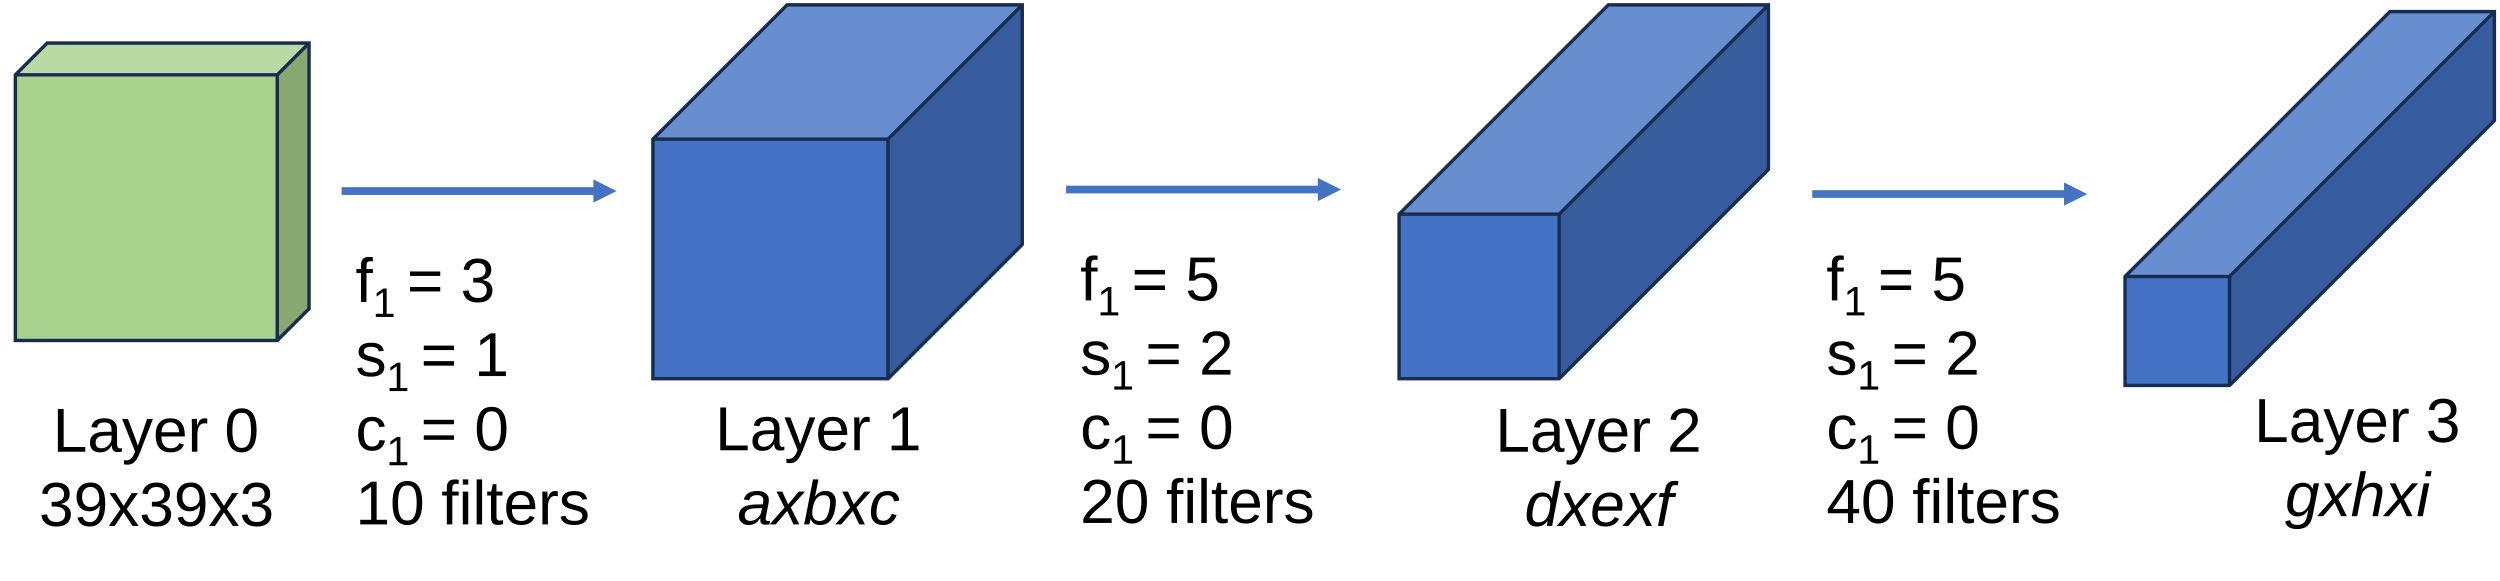
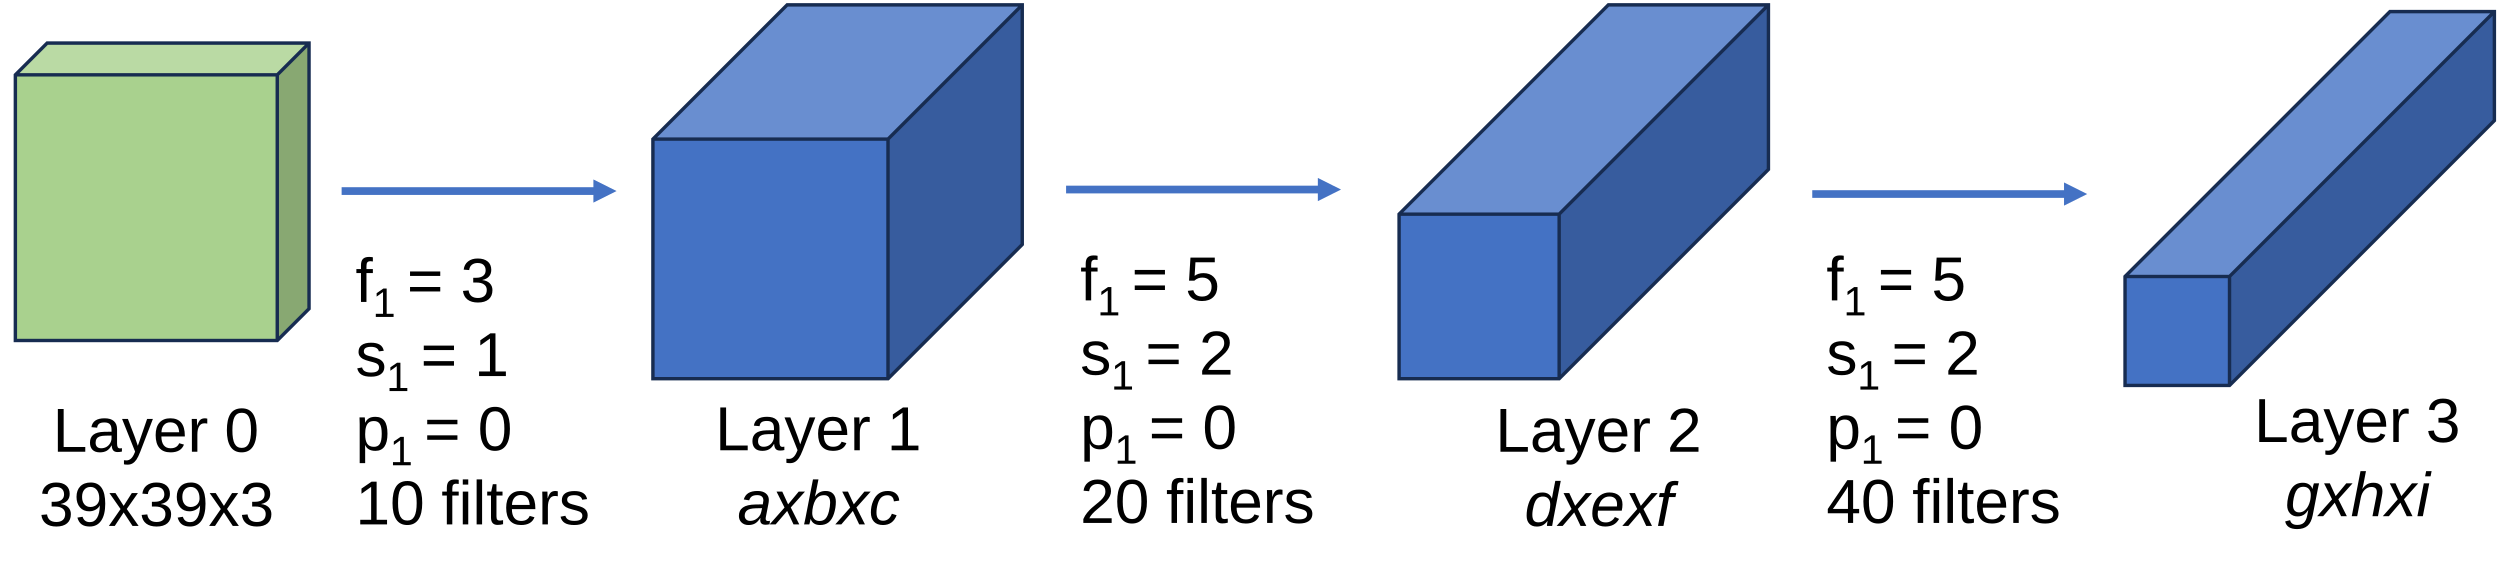
<svg xmlns="http://www.w3.org/2000/svg" width="3337" height="775" xml:space="preserve" overflow="hidden">
  <g transform="translate(-554 -627)">
    <g>
      <rect x="574.5" y="726.906" width="349.594" height="354.593" fill="#A9D18E" fill-opacity="1" />
      <path d="M924.094 726.906 966.5 684.5 966.5 1039.09 924.094 1081.5Z" fill="#88A872" fill-rule="evenodd" fill-opacity="1" />
      <path d="M574.5 726.906 616.906 684.5 966.5 684.5 924.094 726.906Z" fill="#BADAA4" fill-rule="evenodd" fill-opacity="1" />
      <path d="M574.5 726.906 616.906 684.5 966.5 684.5 966.5 1039.09 924.094 1081.5 574.5 1081.5ZM574.5 726.906 924.094 726.906 966.5 684.5M924.094 726.906 924.094 1081.5" stroke="#172C51" stroke-width="4.583" stroke-linecap="butt" stroke-linejoin="miter" stroke-miterlimit="8" stroke-opacity="1" fill="none" fill-rule="evenodd" />
      <rect x="1425.5" y="812.686" width="313.814" height="319.815" fill="#4472C4" fill-opacity="1" />
      <path d="M1739.31 812.686 1918.5 633.5 1918.5 953.315 1739.31 1132.5Z" fill="#375C9E" fill-rule="evenodd" fill-opacity="1" />
      <path d="M1425.5 812.686 1604.69 633.5 1918.5 633.5 1739.31 812.686Z" fill="#698ED0" fill-rule="evenodd" fill-opacity="1" />
      <path d="M1425.5 812.686 1604.69 633.5 1918.5 633.5 1918.5 953.315 1739.31 1132.5 1425.5 1132.5ZM1425.5 812.686 1739.31 812.686 1918.5 633.5M1739.31 812.686 1739.31 1132.5" stroke="#172C51" stroke-width="4.583" stroke-linecap="butt" stroke-linejoin="miter" stroke-miterlimit="8" stroke-opacity="1" fill="none" fill-rule="evenodd" />
      <rect x="2421.5" y="912.853" width="213.647" height="219.647" fill="#4472C4" fill-opacity="1" />
      <path d="M2635.15 912.853 2914.5 633.5 2914.5 853.147 2635.15 1132.5Z" fill="#375C9E" fill-rule="evenodd" fill-opacity="1" />
      <path d="M2421.5 912.853 2700.85 633.5 2914.5 633.5 2635.15 912.853Z" fill="#698ED0" fill-rule="evenodd" fill-opacity="1" />
      <path d="M2421.5 912.853 2700.85 633.5 2914.5 633.5 2914.5 853.147 2635.15 1132.5 2421.5 1132.5ZM2421.5 912.853 2635.15 912.853 2914.5 633.5M2635.15 912.853 2635.15 1132.5" stroke="#172C51" stroke-width="4.583" stroke-linecap="butt" stroke-linejoin="miter" stroke-miterlimit="8" stroke-opacity="1" fill="none" fill-rule="evenodd" />
      <text fill="#000000" fill-opacity="1" font-family="Arial,Arial_MSFontService,sans-serif" font-style="normal" font-variant="normal" font-weight="400" font-stretch="normal" font-size="83" text-anchor="start" direction="ltr" writing-mode="lr-tb" unicode-bidi="normal" text-decoration="none" transform="matrix(1 0 0 1 624.415 1230)">Layer</text>
      <text fill="#000000" fill-opacity="1" font-family="Arial,Arial_MSFontService,sans-serif" font-style="normal" font-variant="normal" font-weight="400" font-stretch="normal" font-size="83" text-anchor="start" direction="ltr" writing-mode="lr-tb" unicode-bidi="normal" text-decoration="none" transform="matrix(1 0 0 1 853.581 1230)">0</text>
      <text fill="#000000" fill-opacity="1" font-family="Arial,Arial_MSFontService,sans-serif" font-style="normal" font-variant="normal" font-weight="400" font-stretch="normal" font-size="83" text-anchor="start" direction="ltr" writing-mode="lr-tb" unicode-bidi="normal" text-decoration="none" transform="matrix(1 0 0 1 606.081 1329)">39x39x3</text>
      <text fill="#000000" fill-opacity="1" font-family="Arial,Arial_MSFontService,sans-serif" font-style="normal" font-variant="normal" font-weight="400" font-stretch="normal" font-size="83" text-anchor="start" direction="ltr" writing-mode="lr-tb" unicode-bidi="normal" text-decoration="none" transform="matrix(1 0 0 1 1508.63 1228)">Layer</text>
      <text fill="#000000" fill-opacity="1" font-family="Arial,Arial_MSFontService,sans-serif" font-style="normal" font-variant="normal" font-weight="400" font-stretch="normal" font-size="83" text-anchor="start" direction="ltr" writing-mode="lr-tb" unicode-bidi="normal" text-decoration="none" transform="matrix(1 0 0 1 1737.8 1228)">1</text>
      <text fill="#000000" fill-opacity="1" font-family="Arial,Arial_MSFontService,sans-serif" font-style="italic" font-variant="normal" font-weight="400" font-stretch="normal" font-size="83" text-anchor="start" direction="ltr" writing-mode="lr-tb" unicode-bidi="normal" text-decoration="none" transform="matrix(1 0 0 1 1538.42 1327)">axbxc</text>
      <text fill="#000000" fill-opacity="1" font-family="Arial,Arial_MSFontService,sans-serif" font-style="normal" font-variant="normal" font-weight="400" font-stretch="normal" font-size="83" text-anchor="start" direction="ltr" writing-mode="lr-tb" unicode-bidi="normal" text-decoration="none" transform="matrix(1 0 0 1 2550 1230)">Layer</text>
+       <text fill="#000000" fill-opacity="1" font-family="Arial,Arial_MSFontService,sans-serif" font-style="normal" font-variant="normal" font-weight="400" font-stretch="normal" font-size="83" text-anchor="start" direction="ltr" writing-mode="lr-tb" unicode-bidi="normal" text-decoration="none" transform="matrix(1 0 0 1 2756.25 1230)"> </text>
      <text fill="#000000" fill-opacity="1" font-family="Arial,Arial_MSFontService,sans-serif" font-style="normal" font-variant="normal" font-weight="400" font-stretch="normal" font-size="83" text-anchor="start" direction="ltr" writing-mode="lr-tb" unicode-bidi="normal" text-decoration="none" transform="matrix(1 0 0 1 2779.16 1230)">2</text>
      <text fill="#000000" fill-opacity="1" font-family="Arial,Arial_MSFontService,sans-serif" font-style="italic" font-variant="normal" font-weight="400" font-stretch="normal" font-size="83" text-anchor="start" direction="ltr" writing-mode="lr-tb" unicode-bidi="normal" text-decoration="none" transform="matrix(1 0 0 1 2588.95 1329)">dxexf</text>
      <path d="M1010 876.844 1351.22 876.844 1351.22 887.157 1010 887.156ZM1346.06 866.532 1377 882 1346.06 897.469Z" fill="#4472C4" fill-rule="nonzero" fill-opacity="1" />
      <text fill="#000000" fill-opacity="1" font-family="Arial,Arial_MSFontService,sans-serif" font-style="normal" font-variant="normal" font-weight="400" font-stretch="normal" font-size="83" text-anchor="start" direction="ltr" writing-mode="lr-tb" unicode-bidi="normal" text-decoration="none" transform="matrix(1 0 0 1 1028.52 1030)">f</text>
      <text fill="#000000" fill-opacity="1" font-family="Arial,Arial_MSFontService,sans-serif" font-style="normal" font-variant="normal" font-weight="400" font-stretch="normal" font-size="55" text-anchor="start" direction="ltr" writing-mode="lr-tb" unicode-bidi="normal" text-decoration="none" transform="matrix(1 0 0 1 1051.44 1050)">1 </text>
      <text fill="#000000" fill-opacity="1" font-family="Arial,Arial_MSFontService,sans-serif" font-style="normal" font-variant="normal" font-weight="400" font-stretch="normal" font-size="83" text-anchor="start" direction="ltr" writing-mode="lr-tb" unicode-bidi="normal" text-decoration="none" transform="matrix(1 0 0 1 1097.27 1030)">= 3</text>
      <text fill="#000000" fill-opacity="1" font-family="Arial,Arial_MSFontService,sans-serif" font-style="normal" font-variant="normal" font-weight="400" font-stretch="normal" font-size="83" text-anchor="start" direction="ltr" writing-mode="lr-tb" unicode-bidi="normal" text-decoration="none" transform="matrix(1 0 0 1 1028.52 1129)">s</text>
      <text fill="#000000" fill-opacity="1" font-family="Arial,Arial_MSFontService,sans-serif" font-style="normal" font-variant="normal" font-weight="400" font-stretch="normal" font-size="55" text-anchor="start" direction="ltr" writing-mode="lr-tb" unicode-bidi="normal" text-decoration="none" transform="matrix(1 0 0 1 1069.77 1149)">1 </text>
      <text fill="#000000" fill-opacity="1" font-family="Arial,Arial_MSFontService,sans-serif" font-style="normal" font-variant="normal" font-weight="400" font-stretch="normal" font-size="83" text-anchor="start" direction="ltr" writing-mode="lr-tb" unicode-bidi="normal" text-decoration="none" transform="matrix(1 0 0 1 1115.61 1129)">= 1</text>
-       <text fill="#000000" fill-opacity="1" font-family="Arial,Arial_MSFontService,sans-serif" font-style="normal" font-variant="normal" font-weight="400" font-stretch="normal" font-size="83" text-anchor="start" direction="ltr" writing-mode="lr-tb" unicode-bidi="normal" text-decoration="none" transform="matrix(1 0 0 1 1028.52 1228)">c</text>
-       <text fill="#000000" fill-opacity="1" font-family="Arial,Arial_MSFontService,sans-serif" font-style="normal" font-variant="normal" font-weight="400" font-stretch="normal" font-size="55" text-anchor="start" direction="ltr" writing-mode="lr-tb" unicode-bidi="normal" text-decoration="none" transform="matrix(1 0 0 1 1069.77 1248)">1 </text>
-       <text fill="#000000" fill-opacity="1" font-family="Arial,Arial_MSFontService,sans-serif" font-style="normal" font-variant="normal" font-weight="400" font-stretch="normal" font-size="83" text-anchor="start" direction="ltr" writing-mode="lr-tb" unicode-bidi="normal" text-decoration="none" transform="matrix(1 0 0 1 1115.61 1228)">= 0</text>
+       <text fill="#000000" fill-opacity="1" font-family="Arial,Arial_MSFontService,sans-serif" font-style="normal" font-variant="normal" font-weight="400" font-stretch="normal" font-size="83" text-anchor="start" direction="ltr" writing-mode="lr-tb" unicode-bidi="normal" text-decoration="none" transform="matrix(1 0 0 1 1028.52 1228)">p</text>
+       <text fill="#000000" fill-opacity="1" font-family="Arial,Arial_MSFontService,sans-serif" font-style="normal" font-variant="normal" font-weight="400" font-stretch="normal" font-size="55" text-anchor="start" direction="ltr" writing-mode="lr-tb" unicode-bidi="normal" text-decoration="none" transform="matrix(1 0 0 1 1074.36 1248)">1 </text>
+       <text fill="#000000" fill-opacity="1" font-family="Arial,Arial_MSFontService,sans-serif" font-style="normal" font-variant="normal" font-weight="400" font-stretch="normal" font-size="83" text-anchor="start" direction="ltr" writing-mode="lr-tb" unicode-bidi="normal" text-decoration="none" transform="matrix(1 0 0 1 1120.19 1228)">= 0</text>
      <text fill="#000000" fill-opacity="1" font-family="Arial,Arial_MSFontService,sans-serif" font-style="normal" font-variant="normal" font-weight="400" font-stretch="normal" font-size="83" text-anchor="start" direction="ltr" writing-mode="lr-tb" unicode-bidi="normal" text-decoration="none" transform="matrix(1 0 0 1 1028.52 1327)">10 </text>
      <text fill="#000000" fill-opacity="1" font-family="Arial,Arial_MSFontService,sans-serif" font-style="normal" font-variant="normal" font-weight="400" font-stretch="normal" font-size="83" text-anchor="start" direction="ltr" writing-mode="lr-tb" unicode-bidi="normal" text-decoration="none" transform="matrix(1 0 0 1 1143.11 1327)">filters</text>
      <path d="M1977 874.844 2318.22 874.844 2318.22 885.157 1977 885.156ZM2313.06 864.532 2344 880 2313.06 895.469Z" fill="#4472C4" fill-rule="nonzero" fill-opacity="1" />
      <text fill="#000000" fill-opacity="1" font-family="Arial,Arial_MSFontService,sans-serif" font-style="normal" font-variant="normal" font-weight="400" font-stretch="normal" font-size="83" text-anchor="start" direction="ltr" writing-mode="lr-tb" unicode-bidi="normal" text-decoration="none" transform="matrix(1 0 0 1 1995.86 1028)">f</text>
      <text fill="#000000" fill-opacity="1" font-family="Arial,Arial_MSFontService,sans-serif" font-style="normal" font-variant="normal" font-weight="400" font-stretch="normal" font-size="55" text-anchor="start" direction="ltr" writing-mode="lr-tb" unicode-bidi="normal" text-decoration="none" transform="matrix(1 0 0 1 2018.77 1048)">1 </text>
      <text fill="#000000" fill-opacity="1" font-family="Arial,Arial_MSFontService,sans-serif" font-style="normal" font-variant="normal" font-weight="400" font-stretch="normal" font-size="83" text-anchor="start" direction="ltr" writing-mode="lr-tb" unicode-bidi="normal" text-decoration="none" transform="matrix(1 0 0 1 2064.61 1028)">= 5</text>
      <text fill="#000000" fill-opacity="1" font-family="Arial,Arial_MSFontService,sans-serif" font-style="normal" font-variant="normal" font-weight="400" font-stretch="normal" font-size="83" text-anchor="start" direction="ltr" writing-mode="lr-tb" unicode-bidi="normal" text-decoration="none" transform="matrix(1 0 0 1 1995.86 1127)">s</text>
      <text fill="#000000" fill-opacity="1" font-family="Arial,Arial_MSFontService,sans-serif" font-style="normal" font-variant="normal" font-weight="400" font-stretch="normal" font-size="55" text-anchor="start" direction="ltr" writing-mode="lr-tb" unicode-bidi="normal" text-decoration="none" transform="matrix(1 0 0 1 2037.11 1147)">1 </text>
      <text fill="#000000" fill-opacity="1" font-family="Arial,Arial_MSFontService,sans-serif" font-style="normal" font-variant="normal" font-weight="400" font-stretch="normal" font-size="83" text-anchor="start" direction="ltr" writing-mode="lr-tb" unicode-bidi="normal" text-decoration="none" transform="matrix(1 0 0 1 2082.94 1127)">= 2</text>
-       <text fill="#000000" fill-opacity="1" font-family="Arial,Arial_MSFontService,sans-serif" font-style="normal" font-variant="normal" font-weight="400" font-stretch="normal" font-size="83" text-anchor="start" direction="ltr" writing-mode="lr-tb" unicode-bidi="normal" text-decoration="none" transform="matrix(1 0 0 1 1995.86 1226)">c</text>
-       <text fill="#000000" fill-opacity="1" font-family="Arial,Arial_MSFontService,sans-serif" font-style="normal" font-variant="normal" font-weight="400" font-stretch="normal" font-size="55" text-anchor="start" direction="ltr" writing-mode="lr-tb" unicode-bidi="normal" text-decoration="none" transform="matrix(1 0 0 1 2037.11 1246)">1 </text>
-       <text fill="#000000" fill-opacity="1" font-family="Arial,Arial_MSFontService,sans-serif" font-style="normal" font-variant="normal" font-weight="400" font-stretch="normal" font-size="83" text-anchor="start" direction="ltr" writing-mode="lr-tb" unicode-bidi="normal" text-decoration="none" transform="matrix(1 0 0 1 2082.94 1226)">= 0</text>
+       <text fill="#000000" fill-opacity="1" font-family="Arial,Arial_MSFontService,sans-serif" font-style="normal" font-variant="normal" font-weight="400" font-stretch="normal" font-size="83" text-anchor="start" direction="ltr" writing-mode="lr-tb" unicode-bidi="normal" text-decoration="none" transform="matrix(1 0 0 1 1995.86 1226)">p</text>
+       <text fill="#000000" fill-opacity="1" font-family="Arial,Arial_MSFontService,sans-serif" font-style="normal" font-variant="normal" font-weight="400" font-stretch="normal" font-size="55" text-anchor="start" direction="ltr" writing-mode="lr-tb" unicode-bidi="normal" text-decoration="none" transform="matrix(1 0 0 1 2041.69 1246)">1 </text>
+       <text fill="#000000" fill-opacity="1" font-family="Arial,Arial_MSFontService,sans-serif" font-style="normal" font-variant="normal" font-weight="400" font-stretch="normal" font-size="83" text-anchor="start" direction="ltr" writing-mode="lr-tb" unicode-bidi="normal" text-decoration="none" transform="matrix(1 0 0 1 2087.52 1226)">= 0</text>
      <text fill="#000000" fill-opacity="1" font-family="Arial,Arial_MSFontService,sans-serif" font-style="normal" font-variant="normal" font-weight="400" font-stretch="normal" font-size="83" text-anchor="start" direction="ltr" writing-mode="lr-tb" unicode-bidi="normal" text-decoration="none" transform="matrix(1 0 0 1 1995.86 1325)">20 </text>
      <text fill="#000000" fill-opacity="1" font-family="Arial,Arial_MSFontService,sans-serif" font-style="normal" font-variant="normal" font-weight="400" font-stretch="normal" font-size="83" text-anchor="start" direction="ltr" writing-mode="lr-tb" unicode-bidi="normal" text-decoration="none" transform="matrix(1 0 0 1 2110.44 1325)">filters</text>
      <rect x="3390.5" y="996.049" width="139.45" height="145.451" fill="#4472C4" fill-opacity="1" />
      <path d="M3529.95 996.049 3883.5 642.5 3883.5 787.951 3529.95 1141.5Z" fill="#375C9E" fill-rule="evenodd" fill-opacity="1" />
      <path d="M3390.5 996.049 3744.05 642.5 3883.5 642.5 3529.95 996.049Z" fill="#698ED0" fill-rule="evenodd" fill-opacity="1" />
      <path d="M3390.5 996.049 3744.05 642.5 3883.5 642.5 3883.5 787.951 3529.95 1141.5 3390.5 1141.5ZM3390.5 996.049 3529.95 996.049 3883.5 642.5M3529.95 996.049 3529.95 1141.5" stroke="#172C51" stroke-width="4.583" stroke-linecap="butt" stroke-linejoin="miter" stroke-miterlimit="8" stroke-opacity="1" fill="none" fill-rule="evenodd" />
      <text fill="#000000" fill-opacity="1" font-family="Arial,Arial_MSFontService,sans-serif" font-style="normal" font-variant="normal" font-weight="400" font-stretch="normal" font-size="83" text-anchor="start" direction="ltr" writing-mode="lr-tb" unicode-bidi="normal" text-decoration="none" transform="matrix(1 0 0 1 3562.84 1217)">Layer</text>
      <text fill="#000000" fill-opacity="1" font-family="Arial,Arial_MSFontService,sans-serif" font-style="normal" font-variant="normal" font-weight="400" font-stretch="normal" font-size="83" text-anchor="start" direction="ltr" writing-mode="lr-tb" unicode-bidi="normal" text-decoration="none" transform="matrix(1 0 0 1 3792.01 1217)">3</text>
      <text fill="#000000" fill-opacity="1" font-family="Arial,Arial_MSFontService,sans-serif" font-style="italic" font-variant="normal" font-weight="400" font-stretch="normal" font-size="83" text-anchor="start" direction="ltr" writing-mode="lr-tb" unicode-bidi="normal" text-decoration="none" transform="matrix(1 0 0 1 3604.09 1316)">gxhxi</text>
      <path d="M2973 880.844 3314.22 880.844 3314.22 891.156 2973 891.156ZM3309.06 870.531 3340 886 3309.06 901.469Z" fill="#4472C4" fill-rule="nonzero" fill-opacity="1" />
      <text fill="#000000" fill-opacity="1" font-family="Arial,Arial_MSFontService,sans-serif" font-style="normal" font-variant="normal" font-weight="400" font-stretch="normal" font-size="83" text-anchor="start" direction="ltr" writing-mode="lr-tb" unicode-bidi="normal" text-decoration="none" transform="matrix(1 0 0 1 2991.84 1028)">f</text>
      <text fill="#000000" fill-opacity="1" font-family="Arial,Arial_MSFontService,sans-serif" font-style="normal" font-variant="normal" font-weight="400" font-stretch="normal" font-size="55" text-anchor="start" direction="ltr" writing-mode="lr-tb" unicode-bidi="normal" text-decoration="none" transform="matrix(1 0 0 1 3014.75 1048)">1 </text>
      <text fill="#000000" fill-opacity="1" font-family="Arial,Arial_MSFontService,sans-serif" font-style="normal" font-variant="normal" font-weight="400" font-stretch="normal" font-size="83" text-anchor="start" direction="ltr" writing-mode="lr-tb" unicode-bidi="normal" text-decoration="none" transform="matrix(1 0 0 1 3060.59 1028)">= 5</text>
      <text fill="#000000" fill-opacity="1" font-family="Arial,Arial_MSFontService,sans-serif" font-style="normal" font-variant="normal" font-weight="400" font-stretch="normal" font-size="83" text-anchor="start" direction="ltr" writing-mode="lr-tb" unicode-bidi="normal" text-decoration="none" transform="matrix(1 0 0 1 2991.84 1127)">s</text>
      <text fill="#000000" fill-opacity="1" font-family="Arial,Arial_MSFontService,sans-serif" font-style="normal" font-variant="normal" font-weight="400" font-stretch="normal" font-size="55" text-anchor="start" direction="ltr" writing-mode="lr-tb" unicode-bidi="normal" text-decoration="none" transform="matrix(1 0 0 1 3033.09 1147)">1 </text>
      <text fill="#000000" fill-opacity="1" font-family="Arial,Arial_MSFontService,sans-serif" font-style="normal" font-variant="normal" font-weight="400" font-stretch="normal" font-size="83" text-anchor="start" direction="ltr" writing-mode="lr-tb" unicode-bidi="normal" text-decoration="none" transform="matrix(1 0 0 1 3078.92 1127)">= 2</text>
-       <text fill="#000000" fill-opacity="1" font-family="Arial,Arial_MSFontService,sans-serif" font-style="normal" font-variant="normal" font-weight="400" font-stretch="normal" font-size="83" text-anchor="start" direction="ltr" writing-mode="lr-tb" unicode-bidi="normal" text-decoration="none" transform="matrix(1 0 0 1 2991.84 1226)">c</text>
-       <text fill="#000000" fill-opacity="1" font-family="Arial,Arial_MSFontService,sans-serif" font-style="normal" font-variant="normal" font-weight="400" font-stretch="normal" font-size="55" text-anchor="start" direction="ltr" writing-mode="lr-tb" unicode-bidi="normal" text-decoration="none" transform="matrix(1 0 0 1 3033.09 1246)">1 </text>
-       <text fill="#000000" fill-opacity="1" font-family="Arial,Arial_MSFontService,sans-serif" font-style="normal" font-variant="normal" font-weight="400" font-stretch="normal" font-size="83" text-anchor="start" direction="ltr" writing-mode="lr-tb" unicode-bidi="normal" text-decoration="none" transform="matrix(1 0 0 1 3078.92 1226)">= 0</text>
+       <text fill="#000000" fill-opacity="1" font-family="Arial,Arial_MSFontService,sans-serif" font-style="normal" font-variant="normal" font-weight="400" font-stretch="normal" font-size="83" text-anchor="start" direction="ltr" writing-mode="lr-tb" unicode-bidi="normal" text-decoration="none" transform="matrix(1 0 0 1 2991.84 1226)">p</text>
+       <text fill="#000000" fill-opacity="1" font-family="Arial,Arial_MSFontService,sans-serif" font-style="normal" font-variant="normal" font-weight="400" font-stretch="normal" font-size="55" text-anchor="start" direction="ltr" writing-mode="lr-tb" unicode-bidi="normal" text-decoration="none" transform="matrix(1 0 0 1 3037.67 1246)">1 </text>
+       <text fill="#000000" fill-opacity="1" font-family="Arial,Arial_MSFontService,sans-serif" font-style="normal" font-variant="normal" font-weight="400" font-stretch="normal" font-size="83" text-anchor="start" direction="ltr" writing-mode="lr-tb" unicode-bidi="normal" text-decoration="none" transform="matrix(1 0 0 1 3083.5 1226)">= 0</text>
      <text fill="#000000" fill-opacity="1" font-family="Arial,Arial_MSFontService,sans-serif" font-style="normal" font-variant="normal" font-weight="400" font-stretch="normal" font-size="83" text-anchor="start" direction="ltr" writing-mode="lr-tb" unicode-bidi="normal" text-decoration="none" transform="matrix(1 0 0 1 2991.84 1325)">40 </text>
      <text fill="#000000" fill-opacity="1" font-family="Arial,Arial_MSFontService,sans-serif" font-style="normal" font-variant="normal" font-weight="400" font-stretch="normal" font-size="83" text-anchor="start" direction="ltr" writing-mode="lr-tb" unicode-bidi="normal" text-decoration="none" transform="matrix(1 0 0 1 3106.42 1325)">filters</text>
    </g>
  </g>
</svg>
